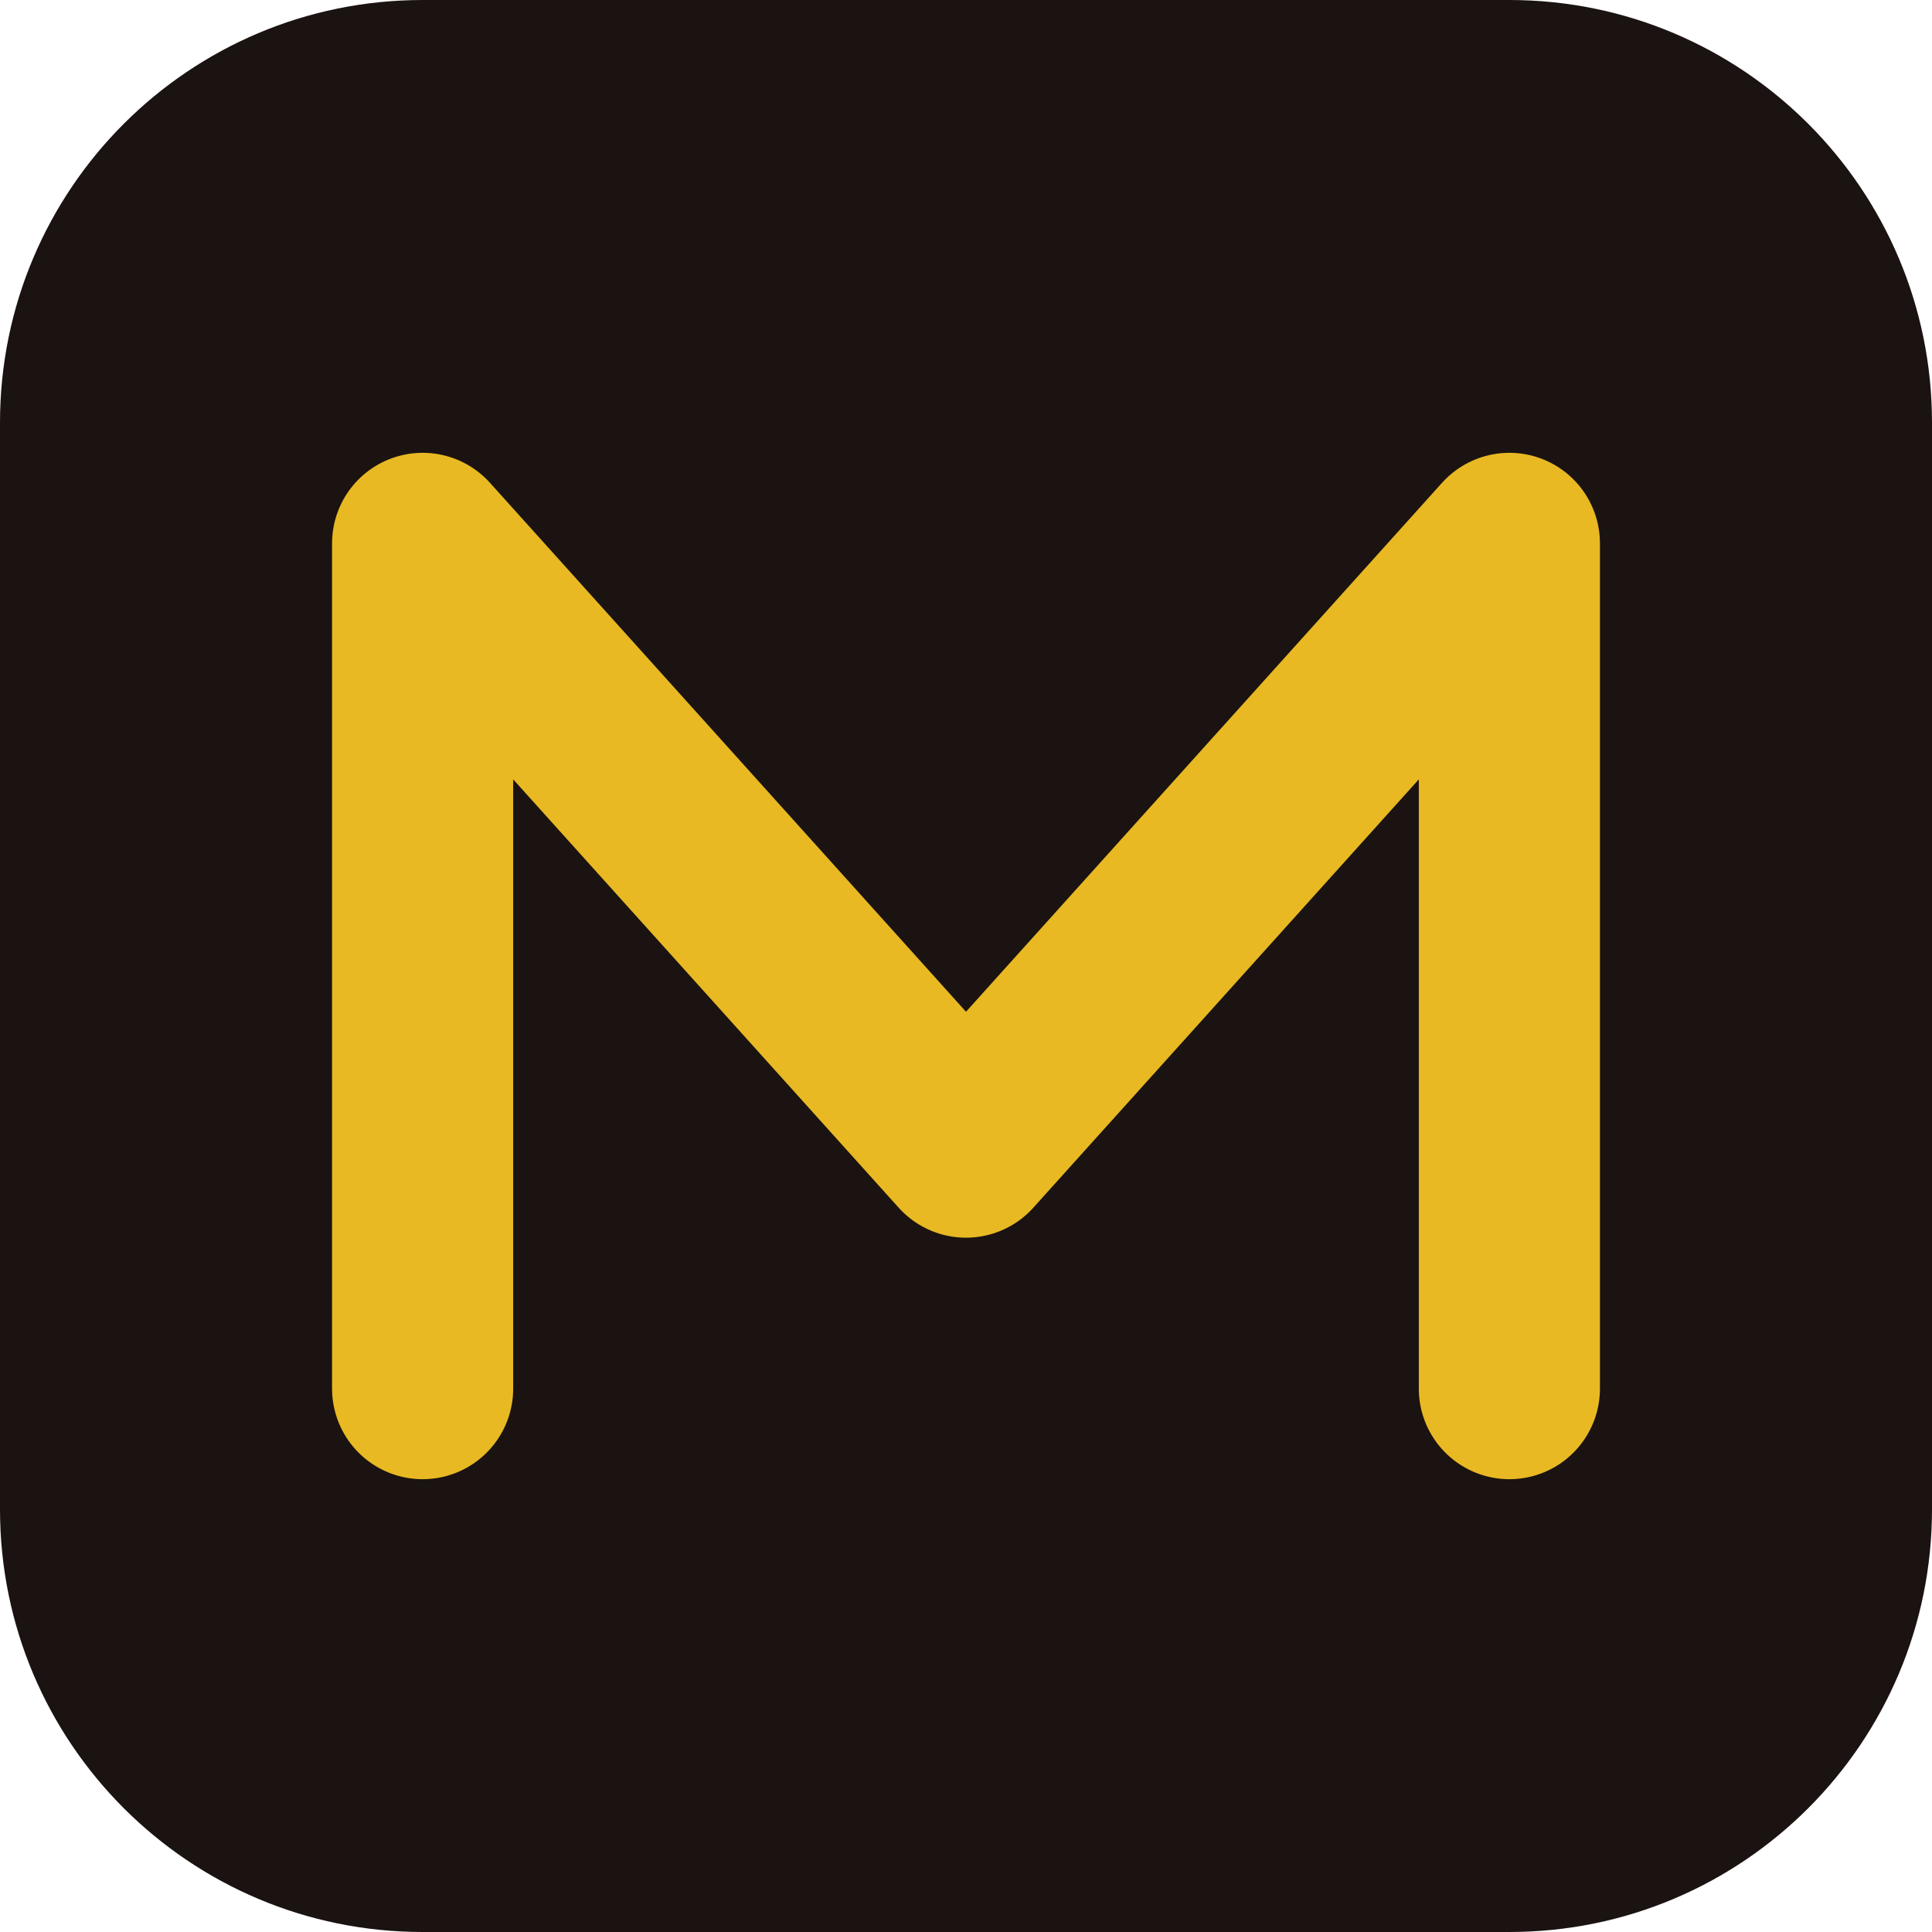
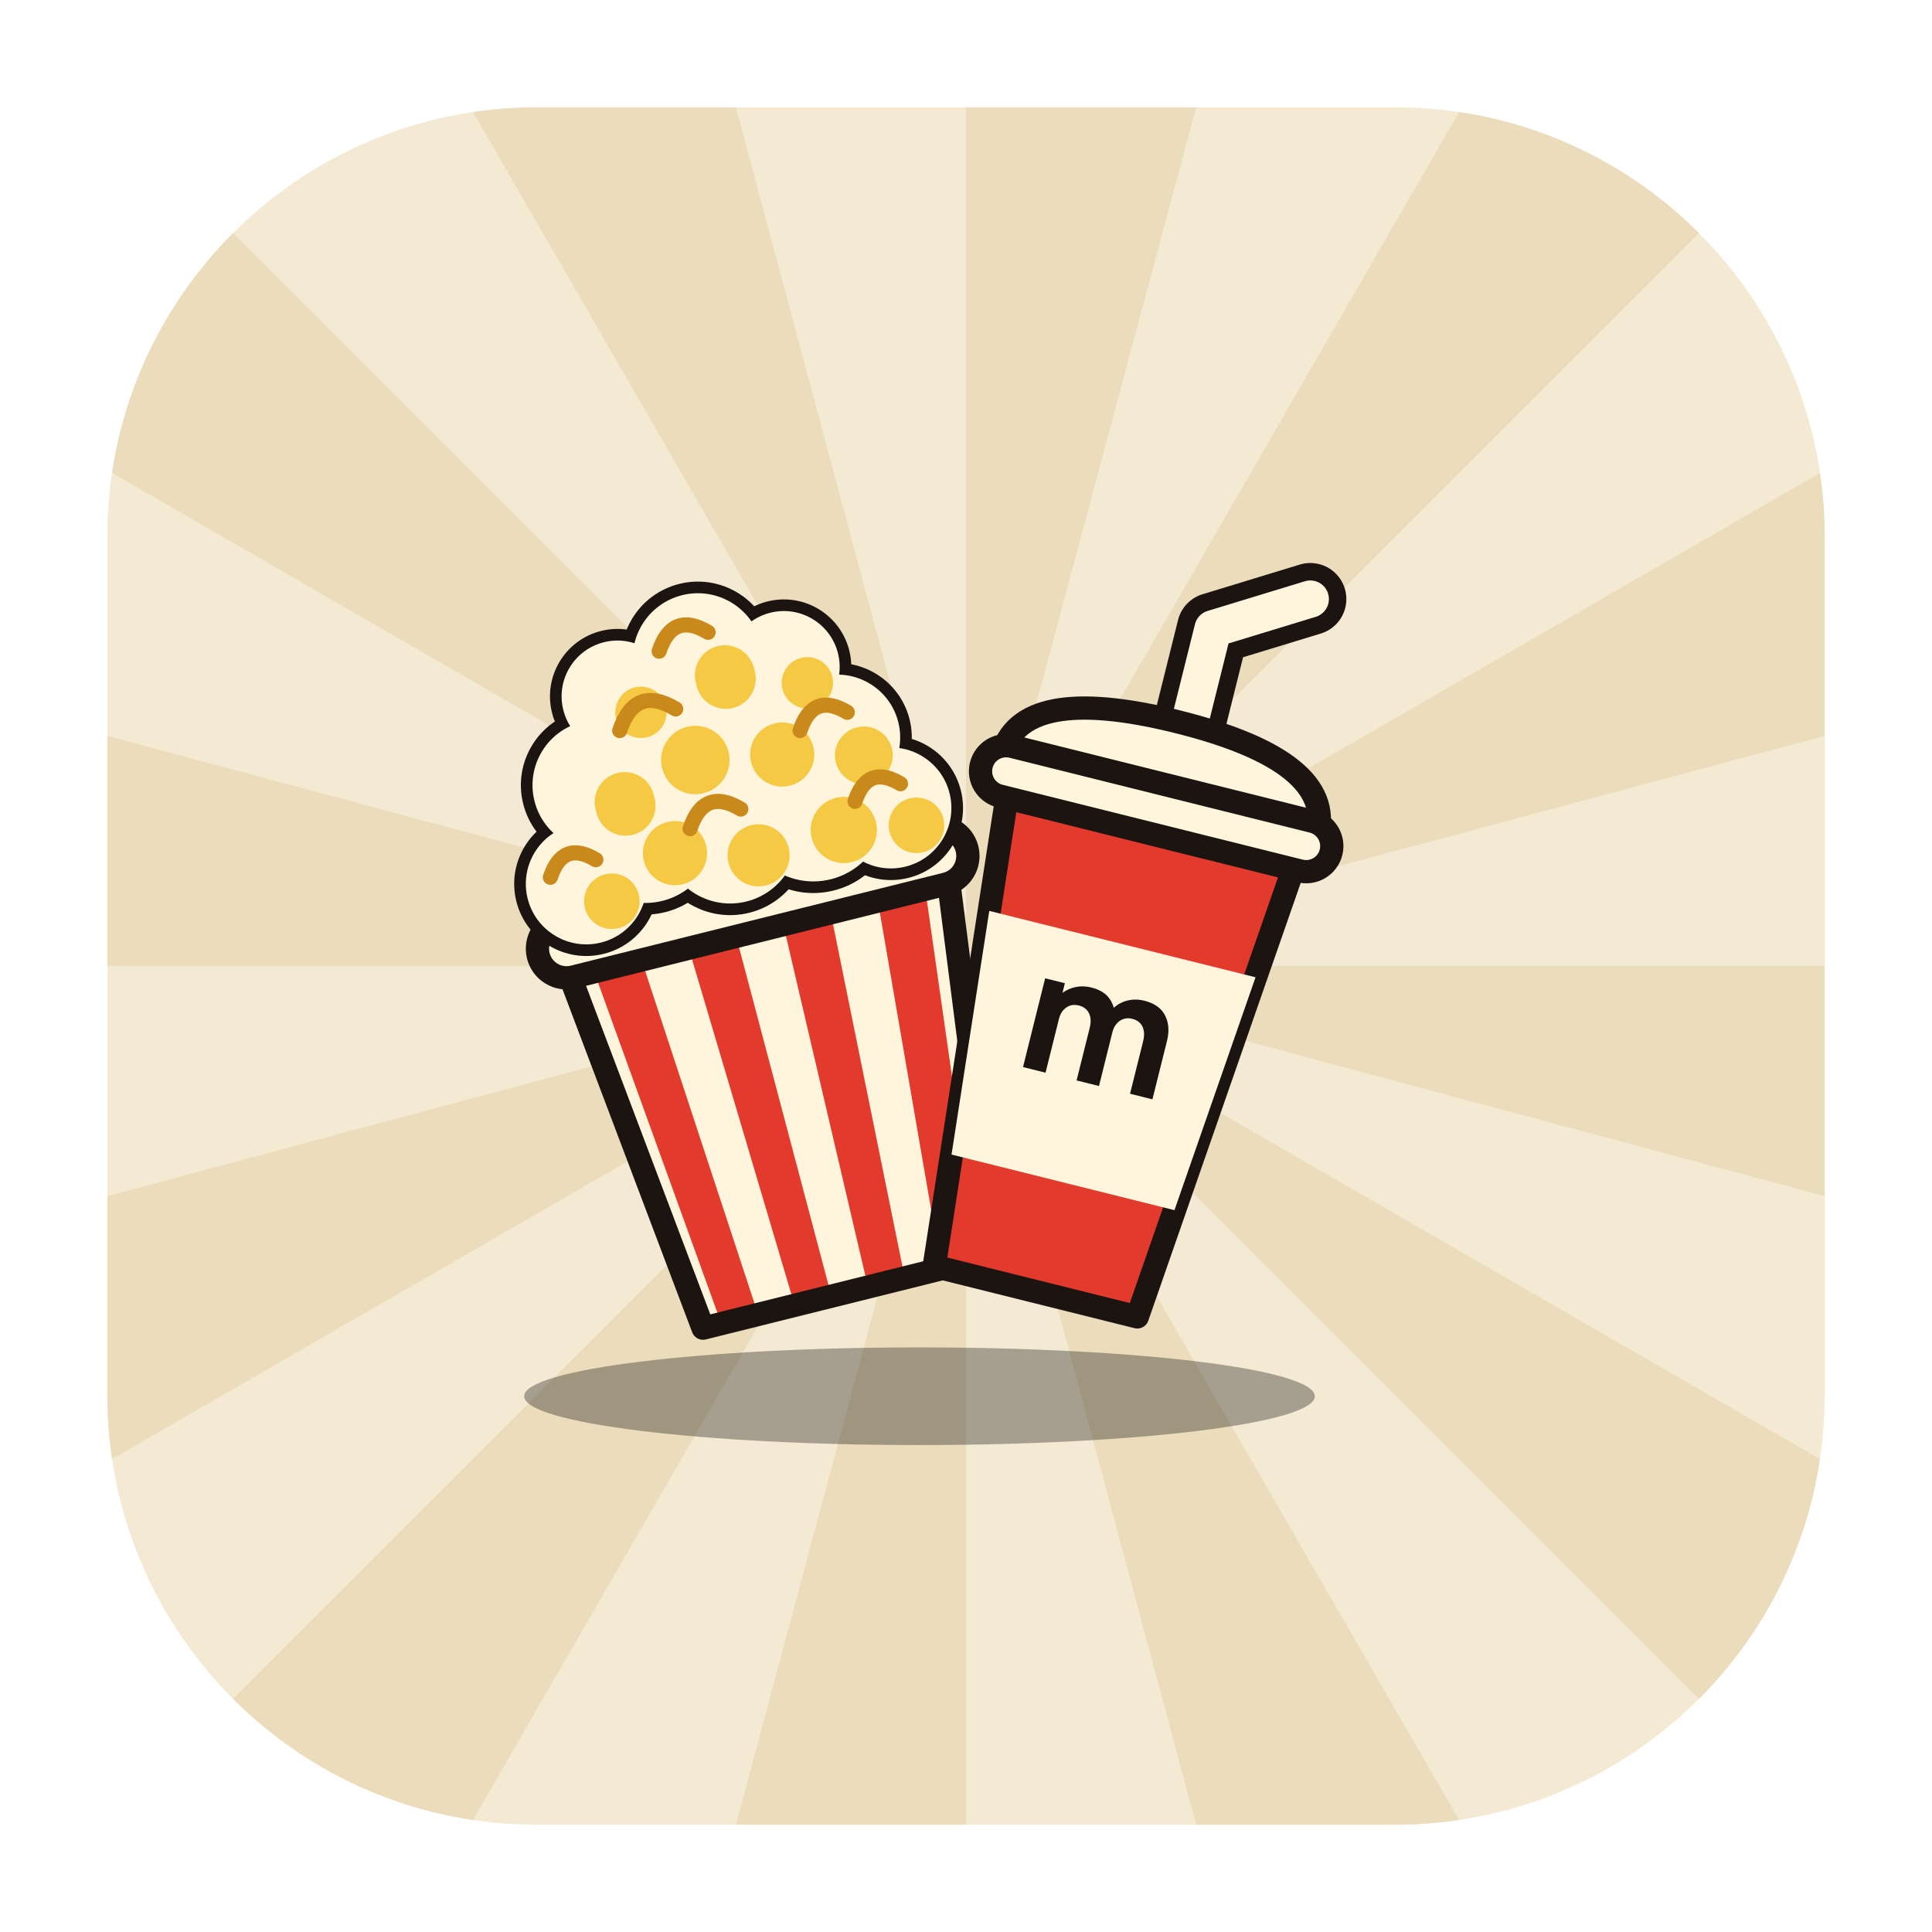
- <svg xmlns="http://www.w3.org/2000/svg" viewBox="0 0 64 64">
-   <rect width="64" height="64" rx="14" fill="#1B1311" />
-   <path d="M14 46V18l18 20 18-20v28" fill="none" stroke="#E8B923" stroke-width="6" stroke-linejoin="round" stroke-linecap="round" />
+ <svg xmlns="http://www.w3.org/2000/svg" viewBox="0 0 108 108">
+   <defs>
+     <clipPath id="cl">
+       <rect x="6" y="6" width="96" height="96" rx="24" />
+     </clipPath>
+   </defs>
+   <g clip-path="url(#cl)">
+     <path d="M0,0h108v108h-108z" fill="#F4E9D2" fill-opacity="1" />
+     <path d="M54,54L149,54L145.76,78.59Z" fill="#EBDCBC" fill-opacity="1" />
+     <path d="M54,54L136.27,101.5L121.18,121.18Z" fill="#EBDCBC" fill-opacity="1" />
+     <path d="M54,54L101.5,136.27L78.59,145.76Z" fill="#EBDCBC" fill-opacity="1" />
+     <path d="M54,54L54,149L29.41,145.76Z" fill="#EBDCBC" fill-opacity="1" />
+     <path d="M54,54L6.5,136.27L-13.18,121.18Z" fill="#EBDCBC" fill-opacity="1" />
+     <path d="M54,54L-28.27,101.5L-37.76,78.59Z" fill="#EBDCBC" fill-opacity="1" />
+     <path d="M54,54L-41,54L-37.76,29.41Z" fill="#EBDCBC" fill-opacity="1" />
+     <path d="M54,54L-28.27,6.5L-13.18,-13.18Z" fill="#EBDCBC" fill-opacity="1" />
+     <path d="M54,54L6.5,-28.27L29.41,-37.76Z" fill="#EBDCBC" fill-opacity="1" />
+     <path d="M54,54L54,-41L78.59,-37.76Z" fill="#EBDCBC" fill-opacity="1" />
+     <path d="M54,54L101.5,-28.27L121.18,-13.18Z" fill="#EBDCBC" fill-opacity="1" />
+     <path d="M54,54L136.27,6.5L145.76,29.41Z" fill="#EBDCBC" fill-opacity="1" />
+     <g transform="translate(54 54) rotate(0) scale(0.65 0.65) translate(-54 -54)">
+       <path d="M16,91a34,4.2 0 1,0 68,0a34,4.2 0 1,0 -68,0Z" fill="#000000" fill-opacity="0.32" />
+       <g transform="translate(-8 -4) rotate(0) scale(1 1) translate(0 0)">
+         <g transform="translate(17 0) rotate(0) scale(1 1) translate(0 0)">
+           <g transform="translate(35 86) rotate(-14) scale(1 1) translate(-35 -86)">
+             <path d="M18.0,52.0L52.0,52.0L48.0,86.0L22.0,86.0Z" fill="#FFF4DC" fill-opacity="1" />
+             <path d="M20.12,52.0L24.38,52.0L26.88,86.0L23.62,86.0Z" fill="#E23B2E" fill-opacity="1" />
+             <path d="M28.62,52.0L32.88,52.0L33.38,86.0L30.12,86.0Z" fill="#E23B2E" fill-opacity="1" />
+             <path d="M37.12,52.0L41.38,52.0L39.88,86.0L36.62,86.0Z" fill="#E23B2E" fill-opacity="1" />
+             <path d="M45.62,52.0L49.88,52.0L46.38,86.0L43.12,86.0Z" fill="#E23B2E" fill-opacity="1" />
+             <path d="M18.0,52.0L52.0,52.0L48.0,86.0L22.0,86.0Z" fill="none" fill-opacity="1" stroke="#1C1410" stroke-opacity="1" stroke-width="2" stroke-linejoin="round" stroke-linecap="round" />
+             <path d="M18.5,49H51.5A2.5,2.5 0 0 1 54,51.5V51.5A2.5,2.5 0 0 1 51.5,54H18.5A2.5,2.5 0 0 1 16,51.5V51.5A2.5,2.5 0 0 1 18.5,49Z" fill="#FFF4DC" fill-opacity="1" stroke="#1C1410" stroke-opacity="1" stroke-width="2" stroke-linejoin="round" stroke-linecap="round" />
+             <path d="M15.3,46.5a6.2,6.2 0 1,0 12.4,0a6.2,6.2 0 1,0 -12.4,0Z" fill="#1C1410" fill-opacity="1" />
+             <path d="M20.5,43.5a7,7 0 1,0 14,0a7,7 0 1,0 -14,0Z" fill="#1C1410" fill-opacity="1" />
+             <path d="M27.7,45.5a6.8,6.8 0 1,0 13.6,0a6.8,6.8 0 1,0 -13.6,0Z" fill="#1C1410" fill-opacity="1" />
+             <path d="M34.8,45a7.2,7.2 0 1,0 14.4,0a7.2,7.2 0 1,0 -14.4,0Z" fill="#1C1410" fill-opacity="1" />
+             <path d="M42.3,46.5a6.2,6.2 0 1,0 12.4,0a6.2,6.2 0 1,0 -12.4,0Z" fill="#1C1410" fill-opacity="1" />
+             <path d="M17.9,38.5a6.6,6.6 0 1,0 13.2,0a6.6,6.6 0 1,0 -13.2,0Z" fill="#1C1410" fill-opacity="1" />
+             <path d="M23.6,36a7.4,7.4 0 1,0 14.8,0a7.4,7.4 0 1,0 -14.8,0Z" fill="#1C1410" fill-opacity="1" />
+             <path d="M31.5,37.5a7,7 0 1,0 14,0a7,7 0 1,0 -14,0Z" fill="#1C1410" fill-opacity="1" />
+             <path d="M39.1,39.5a6.4,6.4 0 1,0 12.8,0a6.4,6.4 0 1,0 -12.8,0Z" fill="#1C1410" fill-opacity="1" />
+             <path d="M22.2,31.5a5.8,5.8 0 1,0 11.6,0a5.8,5.8 0 1,0 -11.6,0Z" fill="#1C1410" fill-opacity="1" />
+             <path d="M28.9,30a6.6,6.6 0 1,0 13.2,0a6.6,6.6 0 1,0 -13.2,0Z" fill="#1C1410" fill-opacity="1" />
+             <path d="M36.7,32.5a5.8,5.8 0 1,0 11.6,0a5.8,5.8 0 1,0 -11.6,0Z" fill="#1C1410" fill-opacity="1" />
+             <path d="M16.3,46.5a5.2,5.2 0 1,0 10.4,0a5.2,5.2 0 1,0 -10.4,0Z" fill="#FFF4DC" fill-opacity="1" />
+             <path d="M21.5,43.5a6,6 0 1,0 12,0a6,6 0 1,0 -12,0Z" fill="#FFF4DC" fill-opacity="1" />
+             <path d="M28.7,45.5a5.8,5.8 0 1,0 11.6,0a5.8,5.8 0 1,0 -11.6,0Z" fill="#FFF4DC" fill-opacity="1" />
+             <path d="M35.8,45a6.2,6.2 0 1,0 12.4,0a6.2,6.2 0 1,0 -12.4,0Z" fill="#FFF4DC" fill-opacity="1" />
+             <path d="M43.3,46.5a5.2,5.2 0 1,0 10.4,0a5.2,5.2 0 1,0 -10.4,0Z" fill="#FFF4DC" fill-opacity="1" />
+             <path d="M18.9,38.5a5.6,5.6 0 1,0 11.2,0a5.6,5.6 0 1,0 -11.2,0Z" fill="#FFF4DC" fill-opacity="1" />
+             <path d="M24.6,36a6.4,6.4 0 1,0 12.8,0a6.4,6.4 0 1,0 -12.8,0Z" fill="#FFF4DC" fill-opacity="1" />
+             <path d="M32.5,37.5a6,6 0 1,0 12,0a6,6 0 1,0 -12,0Z" fill="#FFF4DC" fill-opacity="1" />
+             <path d="M40.1,39.5a5.4,5.4 0 1,0 10.8,0a5.4,5.4 0 1,0 -10.8,0Z" fill="#FFF4DC" fill-opacity="1" />
+             <path d="M23.2,31.5a4.8,4.8 0 1,0 9.6,0a4.8,4.8 0 1,0 -9.6,0Z" fill="#FFF4DC" fill-opacity="1" />
+             <path d="M29.9,30a5.6,5.6 0 1,0 11.2,0a5.6,5.6 0 1,0 -11.2,0Z" fill="#FFF4DC" fill-opacity="1" />
+             <path d="M37.7,32.5a4.8,4.8 0 1,0 9.6,0a4.8,4.8 0 1,0 -9.6,0Z" fill="#FFF4DC" fill-opacity="1" />
+             <path d="M20.88,48.48a2.39,2.39 0 1,0 4.78,0a2.39,2.39 0 1,0 -4.78,0Z" fill="#F6C945" fill-opacity="1" />
+             <path d="M26.78,45.78a2.76,2.76 0 1,0 5.52,0a2.76,2.76 0 1,0 -5.52,0Z" fill="#F6C945" fill-opacity="1" />
+             <path d="M33.8,47.7a2.67,2.67 0 1,0 5.34,0a2.67,2.67 0 1,0 -5.34,0Z" fill="#F6C945" fill-opacity="1" />
+             <path d="M41.26,47.36a2.85,2.85 0 1,0 5.7,0a2.85,2.85 0 1,0 -5.7,0Z" fill="#F6C945" fill-opacity="1" />
+             <path d="M47.88,48.48a2.39,2.39 0 1,0 4.78,0a2.39,2.39 0 1,0 -4.78,0Z" fill="#F6C945" fill-opacity="1" />
+             <path d="M23.83,40.63a2.58,2.58 0 1,0 5.15,0a2.58,2.58 0 1,0 -5.15,0Z" fill="#F6C945" fill-opacity="1" />
+             <path d="M30.23,38.43a2.94,2.94 0 1,0 5.89,0a2.94,2.94 0 1,0 -5.89,0Z" fill="#F6C945" fill-opacity="1" />
+             <path d="M37.78,39.78a2.76,2.76 0 1,0 5.52,0a2.76,2.76 0 1,0 -5.52,0Z" fill="#F6C945" fill-opacity="1" />
+             <path d="M44.85,41.55a2.48,2.48 0 1,0 4.97,0a2.48,2.48 0 1,0 -4.97,0Z" fill="#F6C945" fill-opacity="1" />
+             <path d="M27.42,33.32a2.21,2.21 0 1,0 4.42,0a2.21,2.21 0 1,0 -4.42,0Z" fill="#F6C945" fill-opacity="1" />
+             <path d="M34.83,32.13a2.58,2.58 0 1,0 5.15,0a2.58,2.58 0 1,0 -5.15,0Z" fill="#F6C945" fill-opacity="1" />
+             <path d="M41.92,34.32a2.21,2.21 0 1,0 4.42,0a2.21,2.21 0 1,0 -4.42,0Z" fill="#F6C945" fill-opacity="1" />
+             <path d="M18.64,45.2q1.82,-2.86 4.16,-0.52" fill="none" fill-opacity="1" stroke="#C98A1B" stroke-opacity="1" stroke-width="1.3" stroke-linejoin="round" stroke-linecap="round" />
+             <path d="M31.31,44.05q2.03,-3.19 4.64,-0.58" fill="none" fill-opacity="1" stroke="#C98A1B" stroke-opacity="1" stroke-width="1.3" stroke-linejoin="round" stroke-linecap="round" />
+             <path d="M45.64,45.2q1.82,-2.86 4.16,-0.52" fill="none" fill-opacity="1" stroke="#C98A1B" stroke-opacity="1" stroke-width="1.3" stroke-linejoin="round" stroke-linecap="round" />
+             <path d="M27.48,34.4q2.24,-3.52 5.12,-0.64" fill="none" fill-opacity="1" stroke="#C98A1B" stroke-opacity="1" stroke-width="1.3" stroke-linejoin="round" stroke-linecap="round" />
+             <path d="M42.53,38.15q1.89,-2.97 4.32,-0.54" fill="none" fill-opacity="1" stroke="#C98A1B" stroke-opacity="1" stroke-width="1.3" stroke-linejoin="round" stroke-linecap="round" />
+             <path d="M32.42,28.6q1.96,-3.08 4.48,-0.56" fill="none" fill-opacity="1" stroke="#C98A1B" stroke-opacity="1" stroke-width="1.3" stroke-linejoin="round" stroke-linecap="round" />
+           </g>
+         </g>
+         <g transform="translate(-3 0) rotate(0) scale(1 1) translate(0 0)">
+           <g transform="translate(71 86) rotate(14) scale(1 1) translate(-71 -86)">
+             <path d="M72,38L72,27L79.5,22.5" fill="none" fill-opacity="1" stroke="#1C1410" stroke-opacity="1" stroke-width="6.2" stroke-linejoin="round" stroke-linecap="round" />
+             <path d="M72,38L72,27L79.5,22.5" fill="none" fill-opacity="1" stroke="#FFF4DC" stroke-opacity="1" stroke-width="3.2" stroke-linejoin="round" stroke-linecap="round" />
+             <path d="M58.0,42.0L84.0,42.0L80.0,86.0L62.0,86.0Z" fill="#E23B2E" fill-opacity="1" stroke="#1C1410" stroke-opacity="1" stroke-width="2" stroke-linejoin="round" stroke-linecap="round" />
+             <path d="M59.2,55.2L82.8,55.2L80.88,76.32L61.12,76.32Z" fill="#FFF4DC" fill-opacity="1" />
+             <path d="M57,42Q57,35.5 71,35.5Q85,35.5 85,42Z" fill="#FFF4DC" fill-opacity="1" stroke="#1C1410" stroke-opacity="1" stroke-width="2" stroke-linejoin="round" stroke-linecap="round" />
+             <path d="M57.7,41H84.3A2.2,2.2 0 0 1 86.5,43.2V43.2A2.2,2.2 0 0 1 84.3,45.4H57.7A2.2,2.2 0 0 1 55.5,43.2V43.2A2.2,2.2 0 0 1 57.7,41Z" fill="#FFF4DC" fill-opacity="1" stroke="#1C1410" stroke-opacity="1" stroke-width="2" stroke-linejoin="round" stroke-linecap="round" />
+             <g transform="translate(71 63.5) rotate(0) scale(0.62 0.62) translate(-54 -46.46)">
+               <path d="M60.05,52.96V45.46Q60.05,44.20 59.46,43.50Q58.87,42.80 57.82,42.80Q57.15,42.80 56.66,43.12Q56.16,43.43 55.89,43.99Q55.61,44.54 55.61,45.27L54.27,44.38Q54.27,43.07 54.89,42.08Q55.50,41.08 56.54,40.52Q57.58,39.96 58.85,39.96Q61.03,39.96 62.14,41.25Q63.25,42.53 63.25,44.61V52.96ZM44.75,52.96V40.27H47.57V44.47H47.97V52.96ZM52.41,52.96V45.46Q52.41,44.20 51.82,43.50Q51.23,42.80 50.18,42.80Q49.18,42.80 48.58,43.49Q47.97,44.18 47.97,45.27L46.63,44.33Q46.63,43.09 47.25,42.10Q47.88,41.11 48.93,40.54Q49.98,39.96 51.28,39.96Q52.78,39.96 53.74,40.59Q54.69,41.23 55.15,42.29Q55.61,43.35 55.61,44.61V52.96Z" fill="#1C1410" fill-opacity="1" />
+             </g>
+           </g>
+         </g>
+       </g>
+     </g>
+   </g>
</svg>
